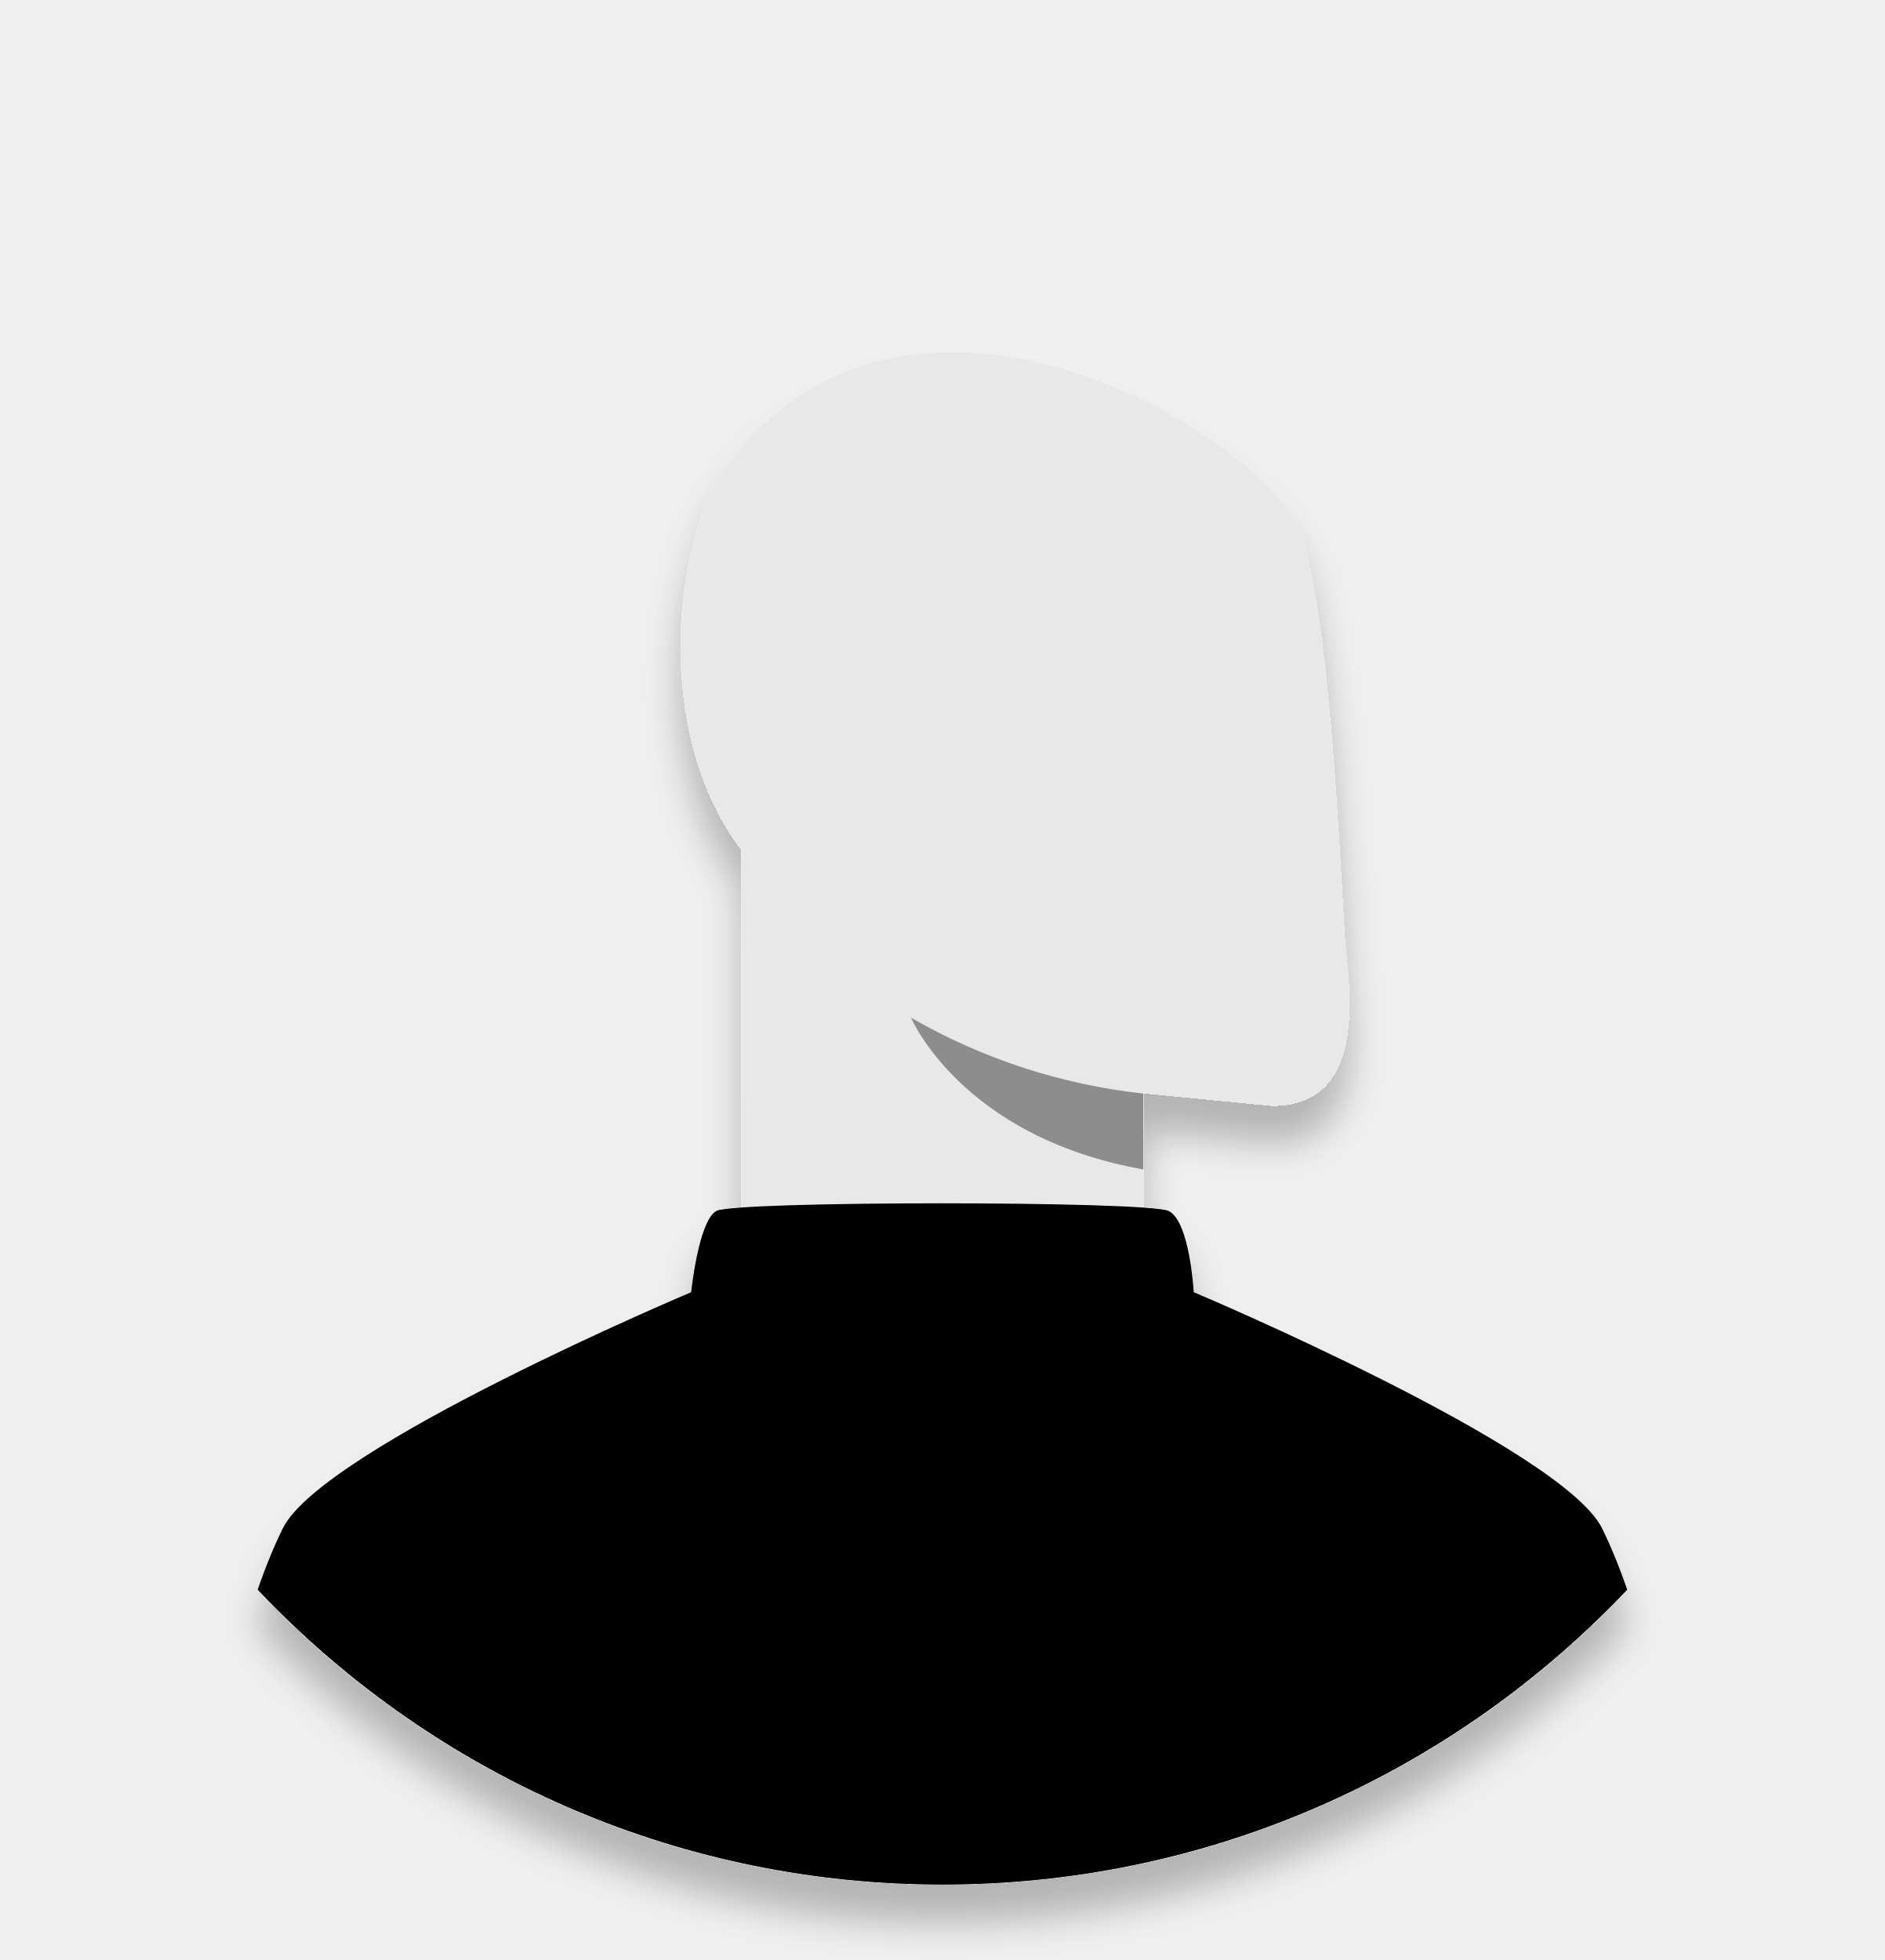
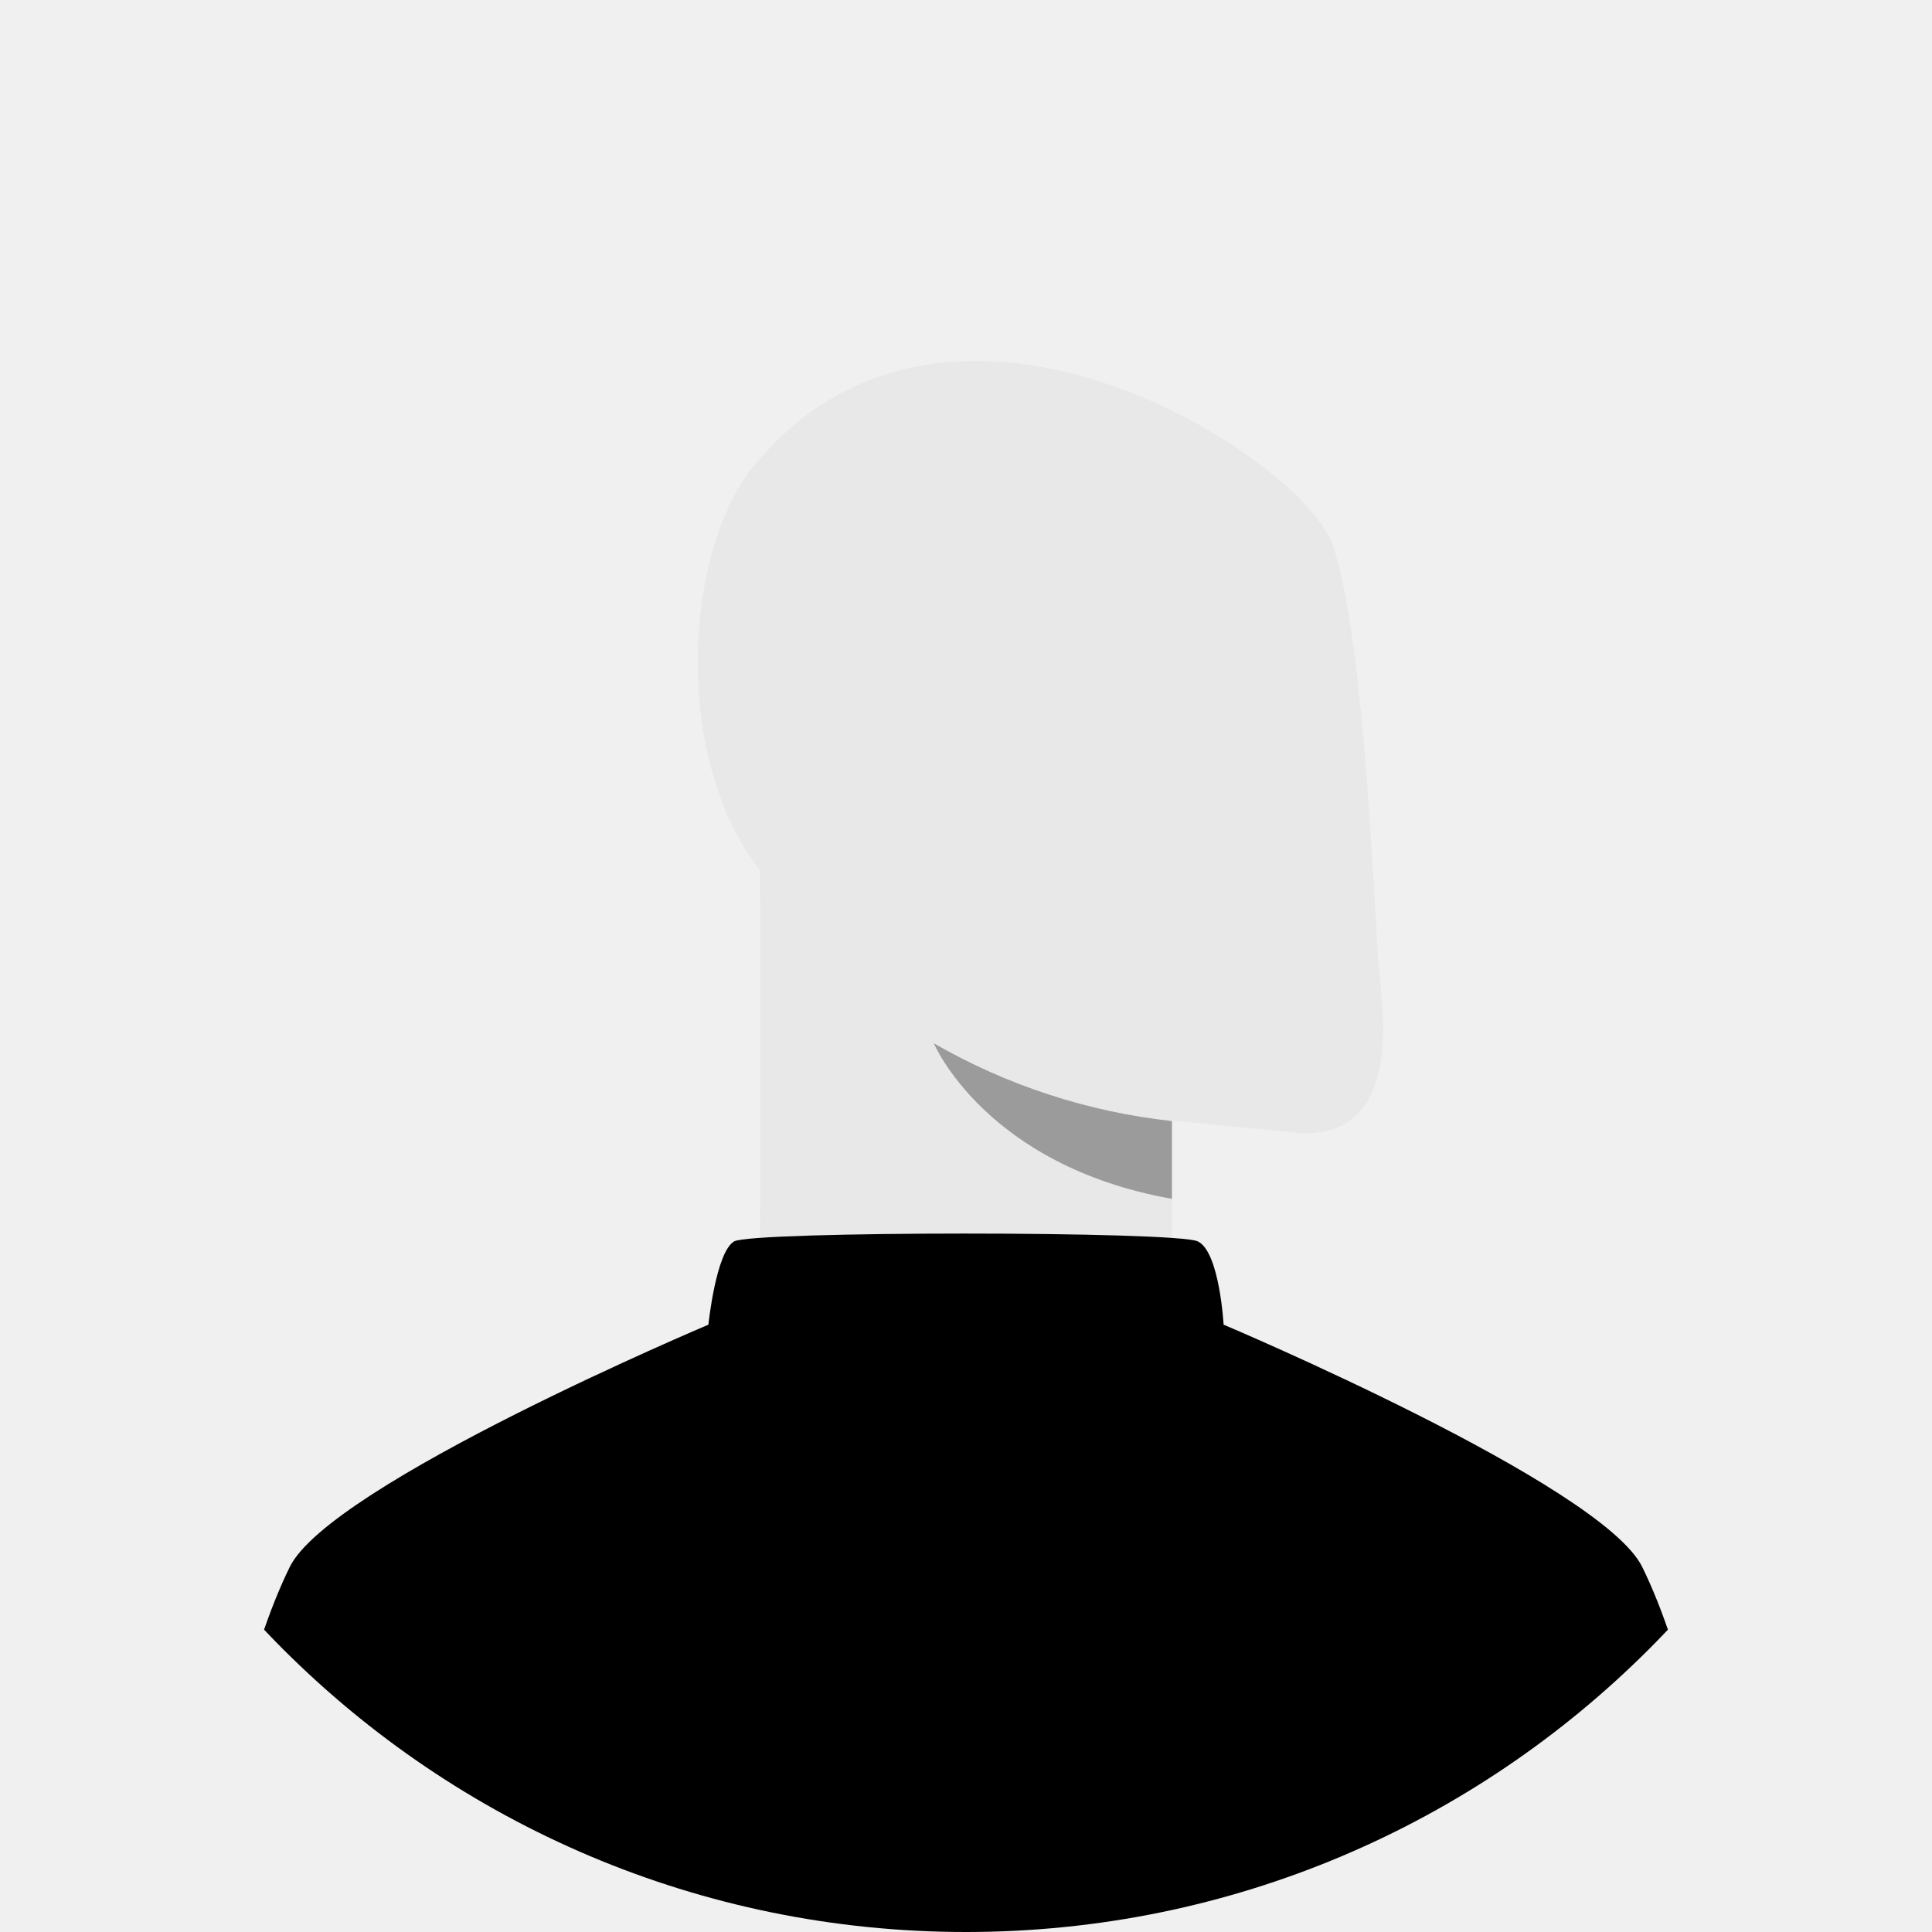
- <svg xmlns="http://www.w3.org/2000/svg" width="200" height="208" viewBox="0 0 200 208" fill="none">
-   <g filter="url(#filter0_d_280_2678)">
-     <g clip-path="url(#clip0_280_2678)">
-       <path d="M121.333 116V132.333C121.333 135.222 78.667 134.251 78.667 130.085C78.667 126.165 78.747 108.401 78.667 90.125C69.112 77.741 71.112 55.5 78.667 47.5C99 24 135 47.5 138 56.5C141 65.5 142.035 88.807 142.667 99.333C142.921 103.567 145.667 117.333 135 117.333L121.333 116Z" fill="#E8E8E8" />
-       <g style="mix-blend-mode:multiply">
-         <path d="M121.317 116.052C112.631 115.104 104.237 112.362 96.666 108C96.666 108 102 120.667 121.317 124.104V116.052Z" fill="#9B9B9B" />
-       </g>
-       <path d="M170 162.205C174.231 170.808 177.564 185.03 180 204.871H20C22.436 185.028 25.77 170.806 30 162.205C34.216 153.631 73.333 137.132 73.333 137.132C73.333 137.132 74.112 129.59 76 128.509C77.888 127.427 121.751 127.428 124 128.509C126.249 129.589 126.667 137.128 126.667 137.128C126.667 137.128 165.792 153.649 170 162.205Z" fill="black" />
-     </g>
+ <svg xmlns="http://www.w3.org/2000/svg" fill="none" height="200" viewBox="0 0 200 200" width="200">
+   <clipPath id="a">
+     <rect height="200" rx="100" width="200" />
+   </clipPath>
+   <g clip-path="url(#a)">
+     <path d="m121.333 116v16.333c0 2.889-42.666 1.918-42.666-2.248 0-3.92.08-21.684 0-39.96-9.555-12.385-7.554-34.625 0-42.625 20.333-23.5 56.333 0 59.333 9 3 9 4.035 32.307 4.667 42.834.254 4.234 3 18-7.667 18z" fill="#e8e8e8" />
+     <path d="m121.317 116.052c-8.686-.948-17.08-3.69-24.651-8.052 0 0 5.333 12.667 24.651 16.104z" fill="#9b9b9b" />
+     <path d="m170 162.205c4.231 8.603 7.564 22.825 10 42.666h-160c2.436-19.843 5.77-34.065 10-42.666 4.216-8.574 43.333-25.073 43.333-25.073s.779-7.542 2.667-8.623c1.888-1.082 45.751-1.081 48 0 2.249 1.08 2.667 8.619 2.667 8.619s39.125 16.521 43.333 25.077z" fill="#000" />
  </g>
-   <defs>
-     <filter id="filter0_d_280_2678" x="-4" y="0" width="208" height="208" filterUnits="userSpaceOnUse" color-interpolation-filters="sRGB">
-       <feFlood flood-opacity="0" result="BackgroundImageFix" />
-       <feColorMatrix in="SourceAlpha" type="matrix" values="0 0 0 0 0 0 0 0 0 0 0 0 0 0 0 0 0 0 127 0" result="hardAlpha" />
-       <feOffset dy="4" />
-       <feGaussianBlur stdDeviation="2" />
-       <feComposite in2="hardAlpha" operator="out" />
-       <feColorMatrix type="matrix" values="0 0 0 0 0 0 0 0 0 0 0 0 0 0 0 0 0 0 0.25 0" />
-       <feBlend mode="normal" in2="BackgroundImageFix" result="effect1_dropShadow_280_2678" />
-       <feBlend mode="normal" in="SourceGraphic" in2="effect1_dropShadow_280_2678" result="shape" />
-     </filter>
-     <clipPath id="clip0_280_2678">
-       <rect width="200" height="200" rx="100" fill="white" />
-     </clipPath>
-   </defs>
</svg>
